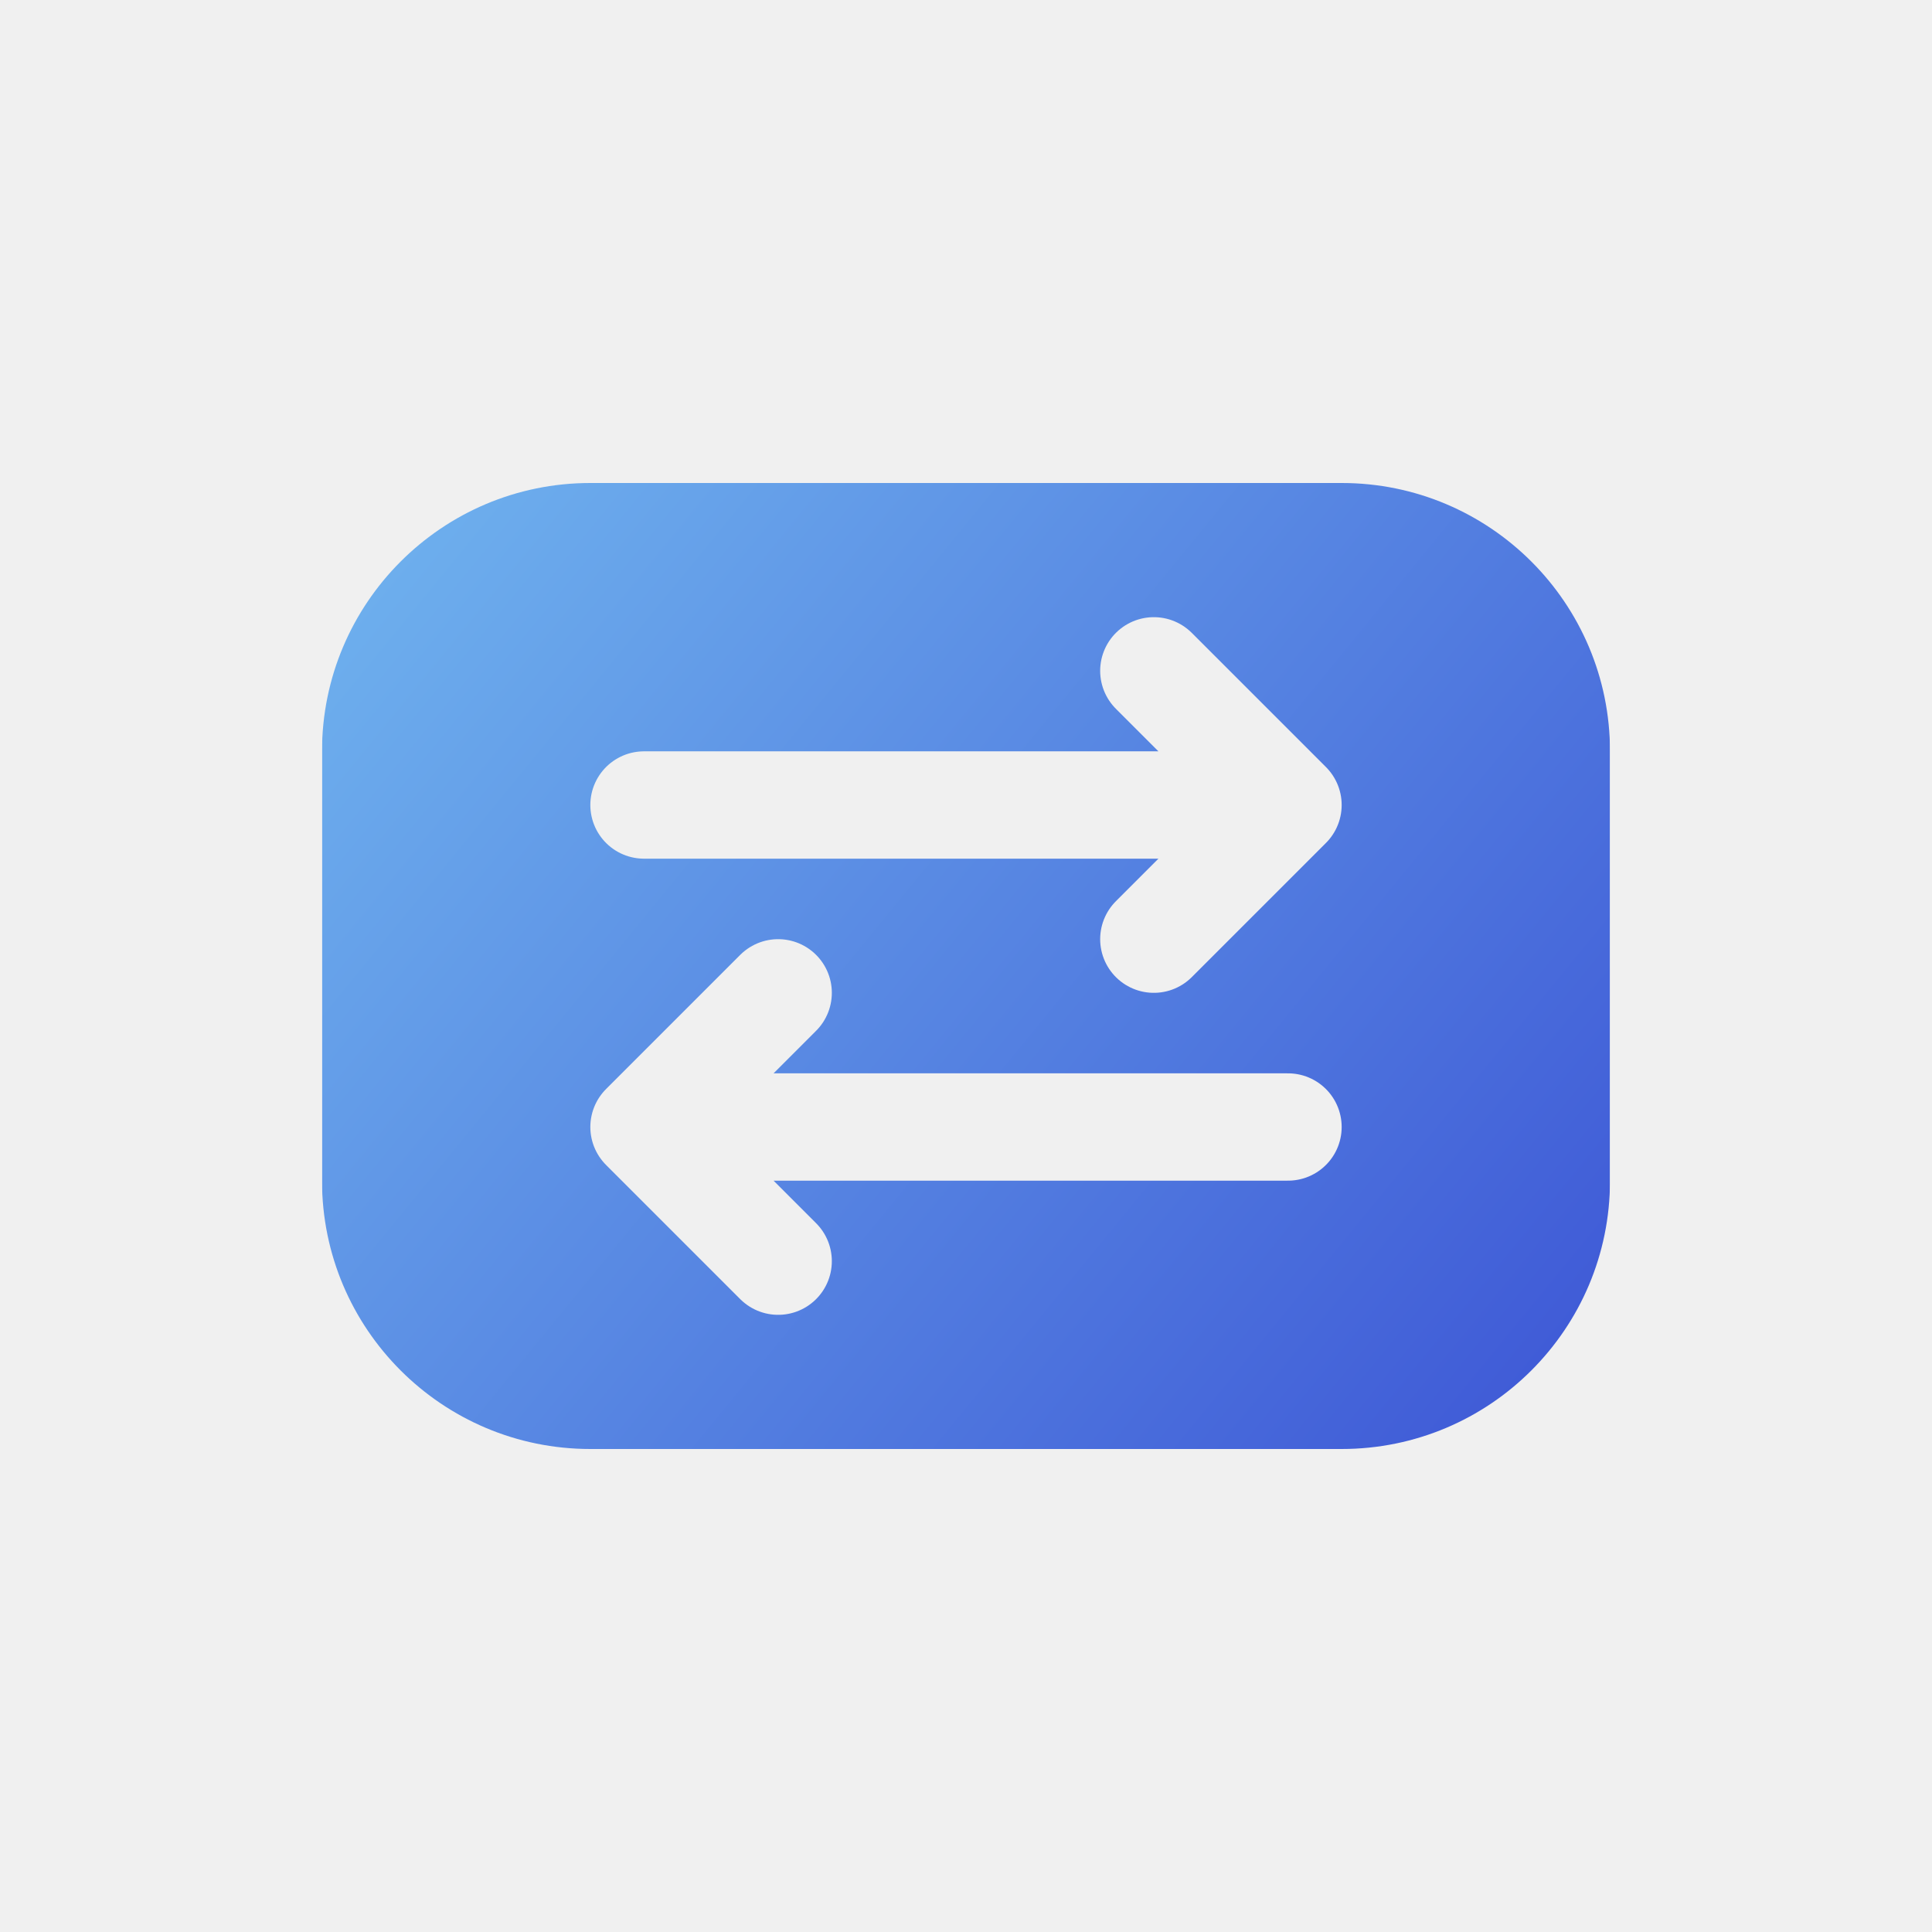
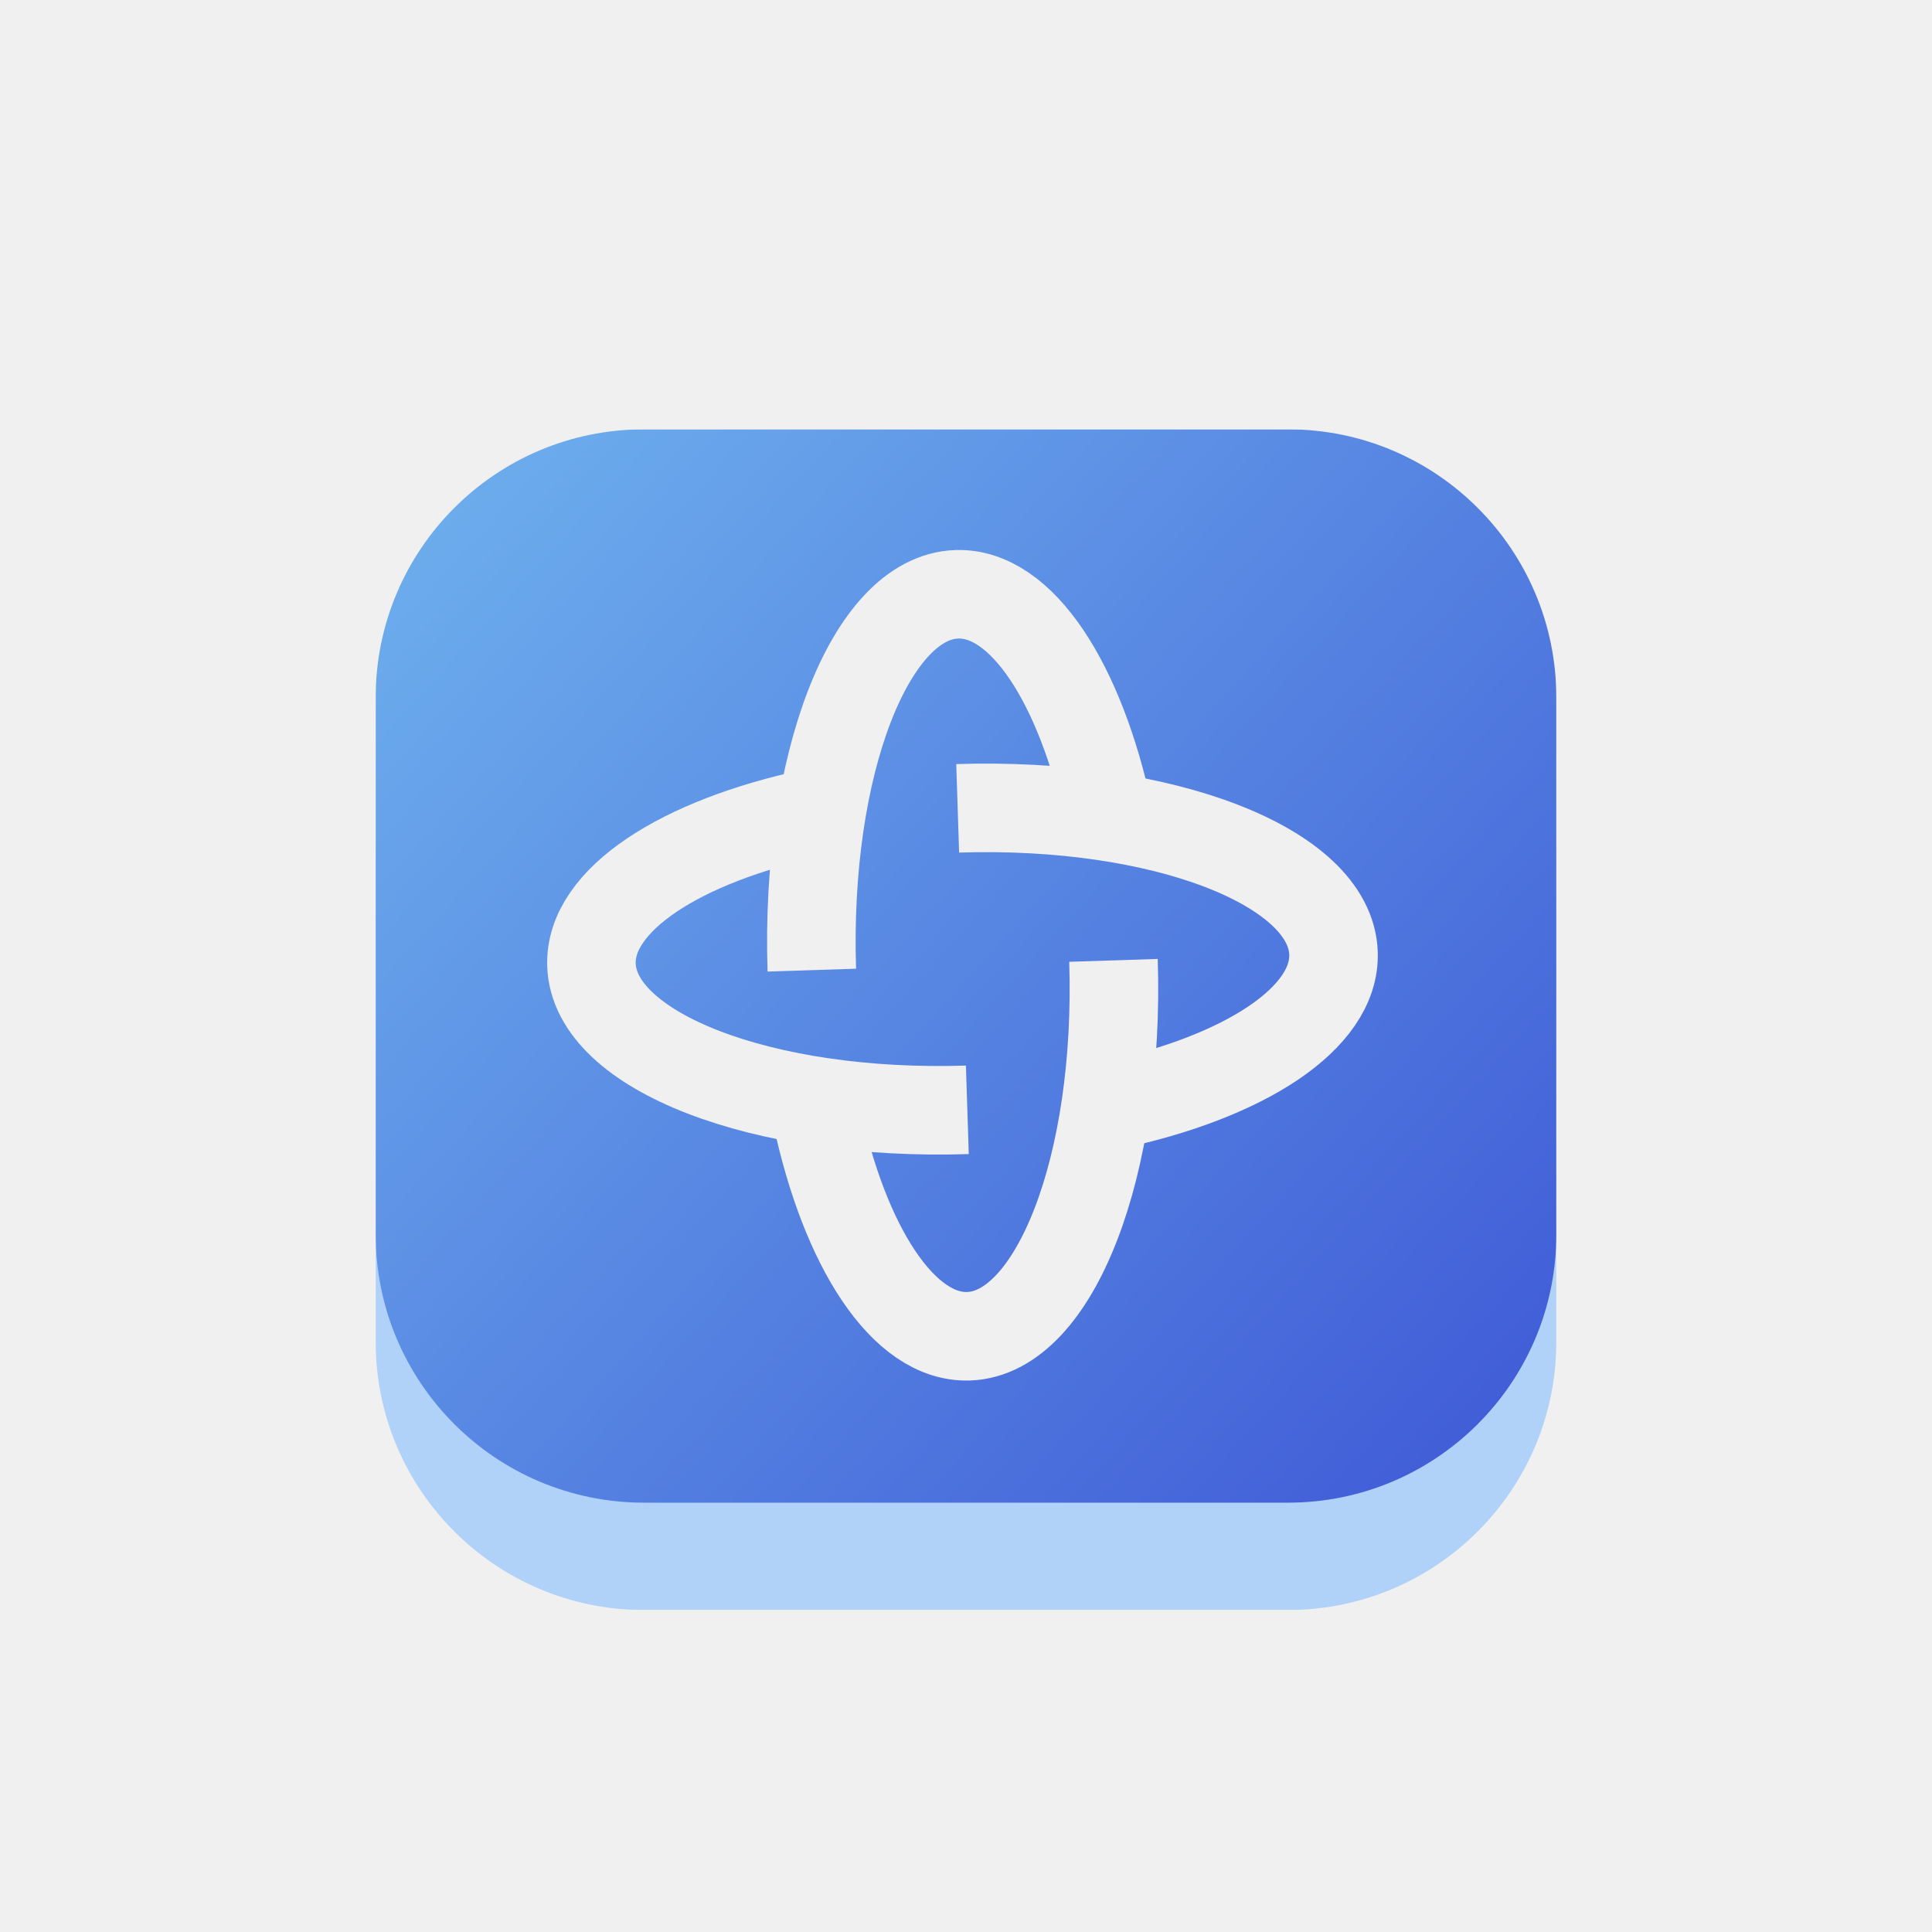
<svg xmlns="http://www.w3.org/2000/svg" width="36" height="36" viewBox="0 0 36 36" fill="none">
  <defs>
-     <linearGradient id="plugin-panel-toggle-key" x1="7" y1="9" x2="29" y2="27" gradientUnits="userSpaceOnUse">
+     <linearGradient id="plugin-panel-toggle-key" x1="7" y1="8" x2="29" y2="28" gradientUnits="userSpaceOnUse">
      <stop stop-color="#6FB2EE" />
      <stop offset="1" stop-color="#3E58D6" />
    </linearGradient>
-     <mask id="plugin-panel-toggle-arrows" maskUnits="userSpaceOnUse" x="6" y="9" width="24" height="18">
-       <rect x="6" y="9" width="24" height="18" fill="white" />
-       <path d="M12 15H24M21.5 12.5L24 15L21.5 17.5M24 21H12M14.5 18.5L12 21L14.5 23.5" stroke="black" stroke-width="2" stroke-linecap="round" stroke-linejoin="round" />
+     <mask id="plugin-panel-toggle-pinwheel" maskUnits="userSpaceOnUse" x="7" y="8" width="22" height="22">
+       <rect x="7" y="8" width="22" height="22" fill="white" />
+       <g transform="translate(10 10)" stroke="black" stroke-width="1.65">
+         <path d="M7.845 5.062C11.661 4.939 14.796 6.148 14.848 7.764C14.887 8.975 13.184 10.07 10.722 10.594" />
+         <path d="M5.127 8.077C5.004 4.261 6.214 1.126 7.829 1.074C9.04 1.034 10.135 2.738 10.66 5.2" />
+         <path d="M8.025 10.68C4.209 10.803 1.073 9.594 1.021 7.978C0.982 6.768 2.685 5.673 5.148 5.148" />
+         <path d="M10.748 7.895C10.871 11.711 9.661 14.847 8.046 14.899C6.835 14.938 5.74 13.235 5.215 10.772" />
+       </g>
    </mask>
  </defs>
-   <rect x="6" y="9" width="24" height="18" rx="5" fill="url(#plugin-panel-toggle-key)" mask="url(#plugin-panel-toggle-arrows)" />
+   <g mask="url(#plugin-panel-toggle-pinwheel)">
+     <rect x="7" y="11" width="22" height="19" rx="5" fill="#7CB7FF" fill-opacity="0.55" />
+     <rect x="7" y="8" width="22" height="20" rx="5" fill="url(#plugin-panel-toggle-key)" />
+   </g>
</svg>
